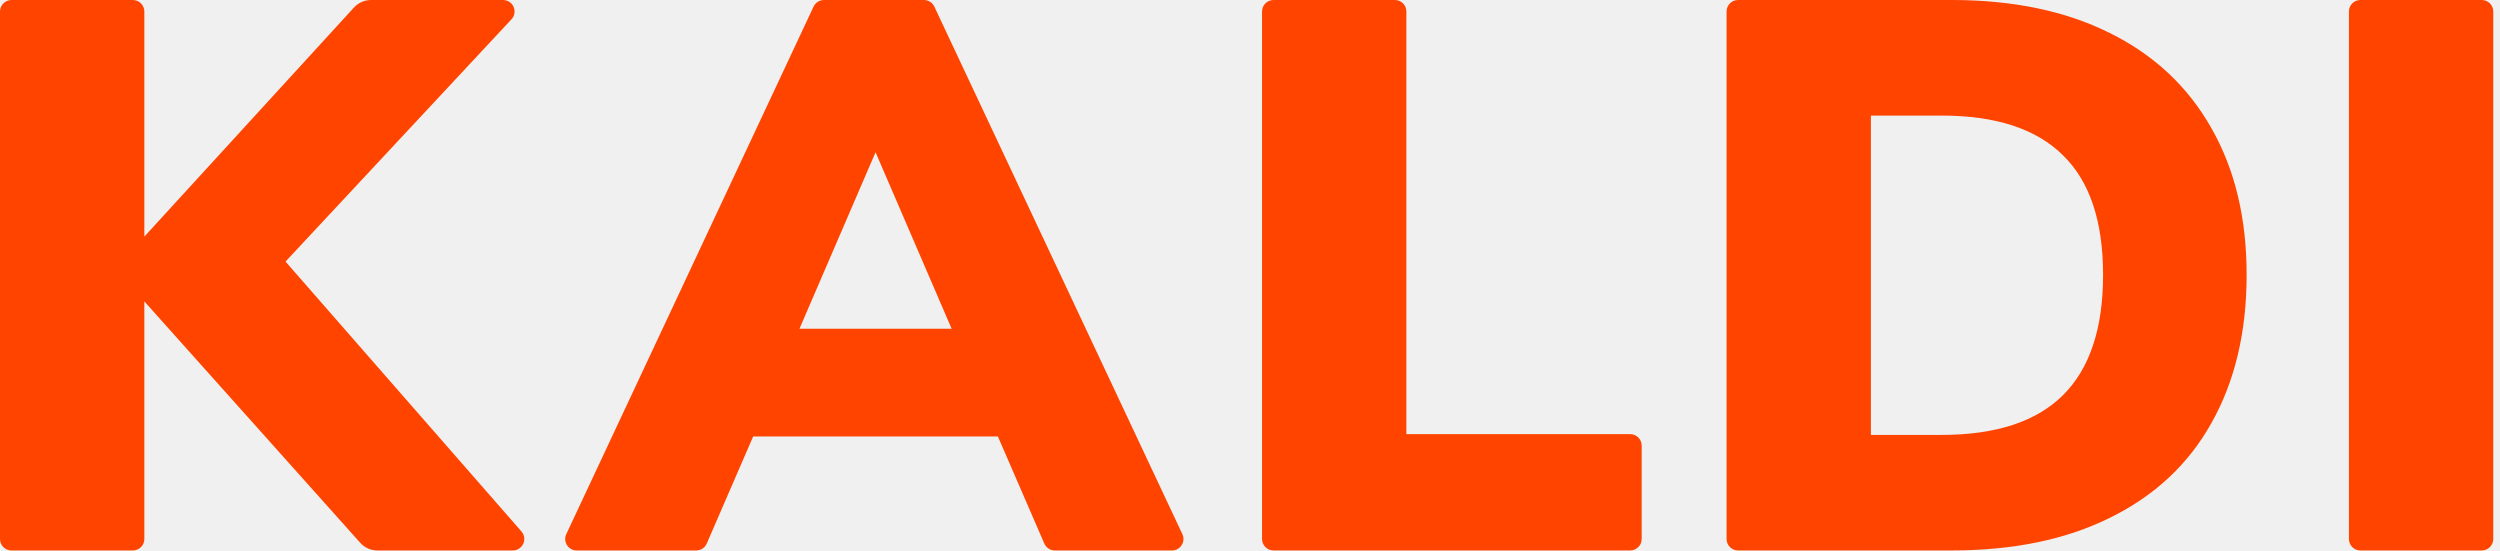
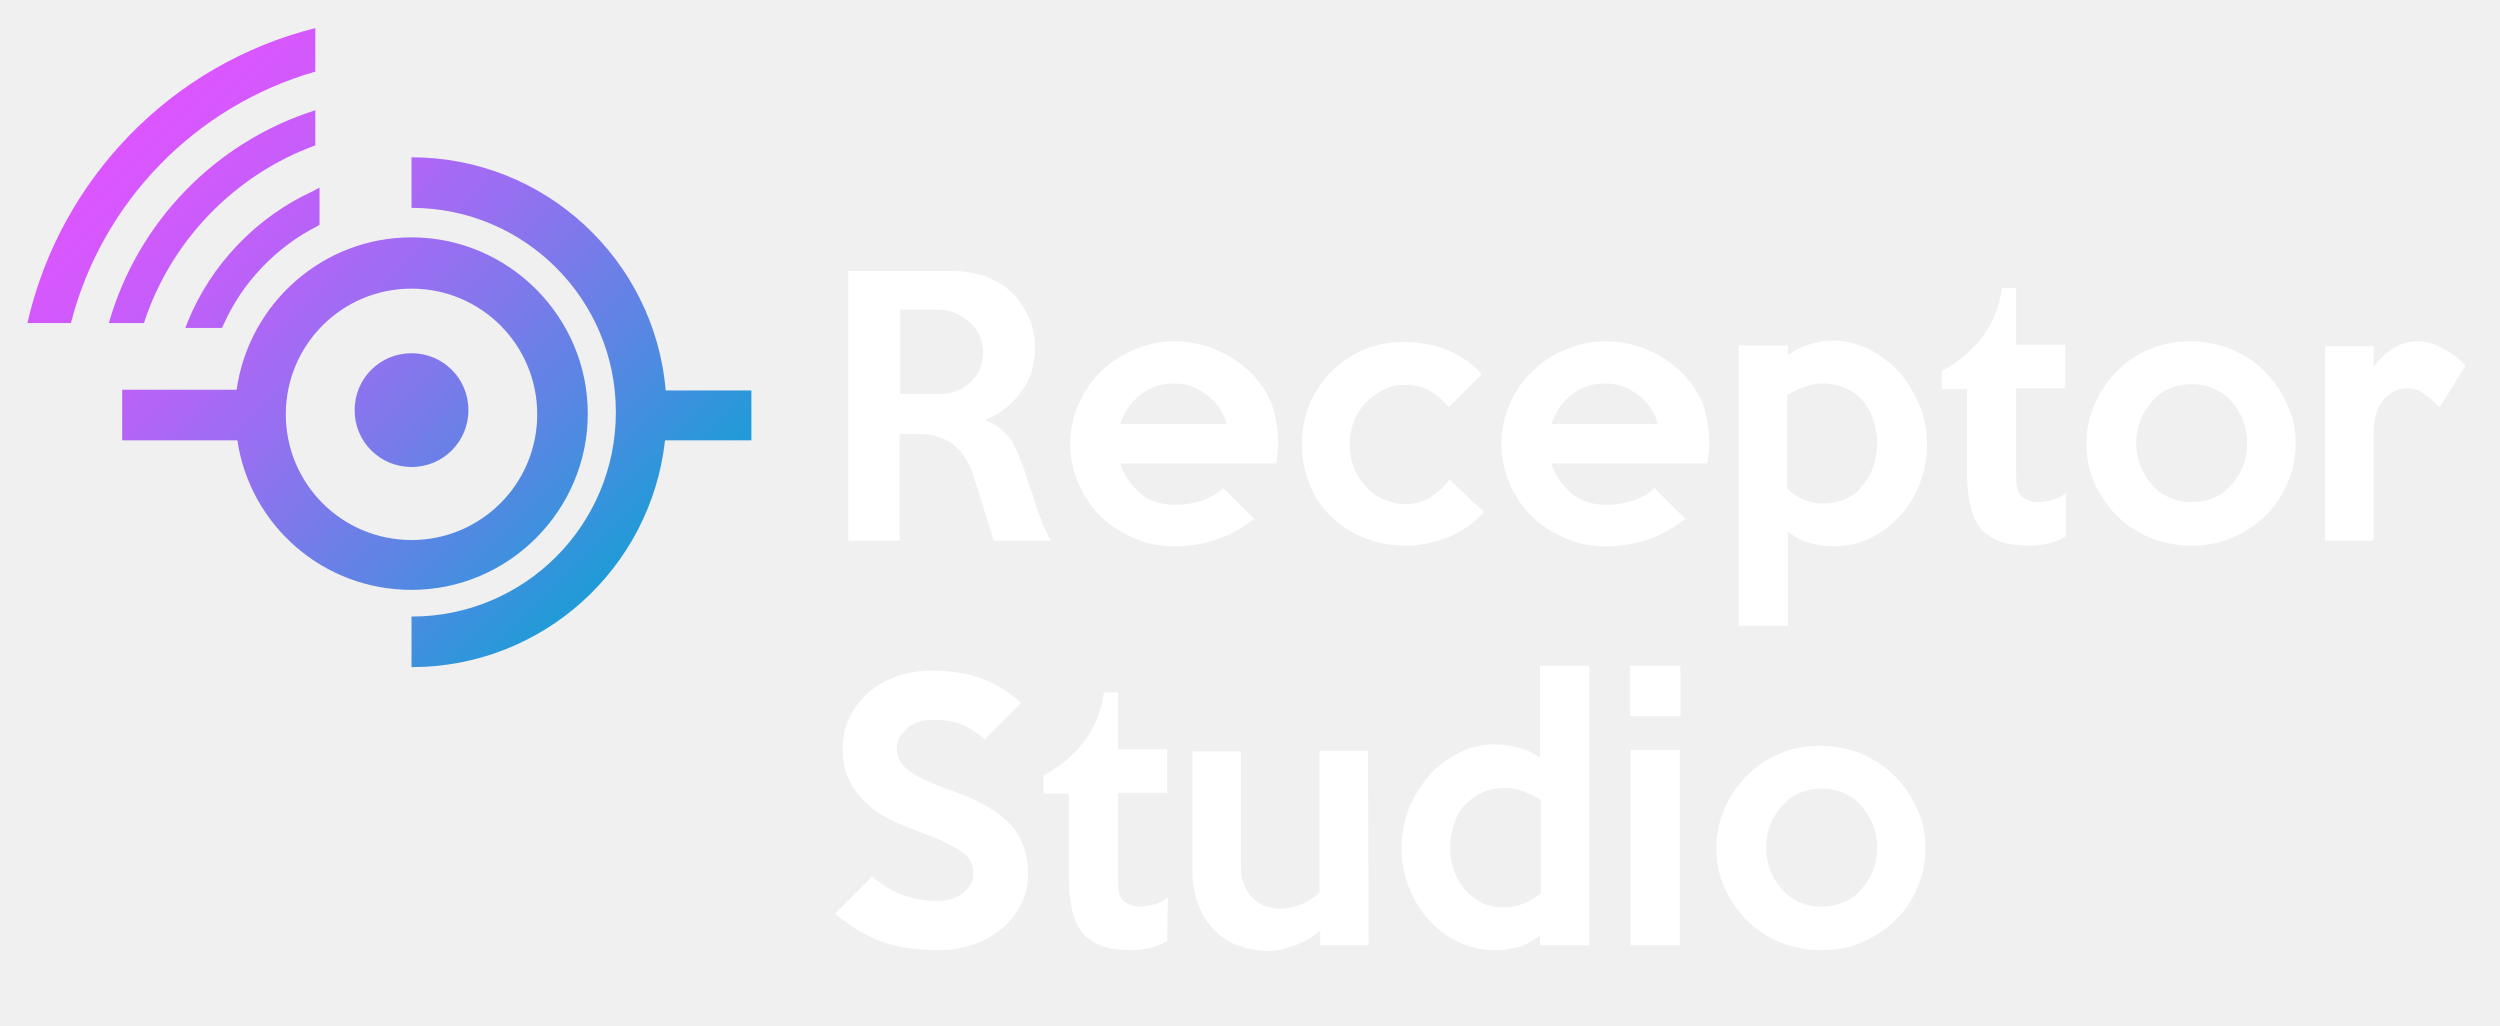
- <svg xmlns="http://www.w3.org/2000/svg" xmlns:xlink="http://www.w3.org/1999/xlink" viewBox="0 0 109 24">
-   <g transform="translate(-1470)">
-     <g style="mix-blend-mode:normal" transform="translate(1470)" fill="#f40">
-       <use xlink:href="#b" style="mix-blend-mode:normal" />
-       <use xlink:href="#c" style="mix-blend-mode:normal" />
-       <use xlink:href="#d" style="mix-blend-mode:normal" />
-       <use xlink:href="#e" style="mix-blend-mode:normal" />
-       <use xlink:href="#f" style="mix-blend-mode:normal" />
-     </g>
+ <svg xmlns="http://www.w3.org/2000/svg" version="1.1" id="Layer_1" x="0px" y="0px" viewBox="0 0 356 146" style="enable-background:new 0 0 356 146;" xml:space="preserve">
+   <style type="text/css">
+ 	.st0{fill:#FFFFFF;}
+ 	.st1{fill:url(#SVGID_1_);}
+ </style>
+   <g>
+     <path class="st0" d="M149.7,77h-8.2l-2.7-8.7c-0.3-1-0.6-1.8-1.1-2.6c-0.4-0.8-0.9-1.5-1.6-2.1c-0.6-0.6-1.4-1-2.2-1.3   s-1.8-0.5-3-0.5h-2.8V77h-7.3V38.6h15.1c1.6,0,3.1,0.3,4.6,0.8c1.4,0.6,2.6,1.3,3.6,2.3s1.8,2.2,2.4,3.5c0.6,1.3,0.9,2.8,0.9,4.4   c0,1.1-0.2,2.2-0.5,3.3s-0.8,2-1.5,2.9c-0.6,0.9-1.4,1.7-2.3,2.4c-0.9,0.7-1.8,1.2-2.9,1.6c1.2,0.4,2.2,1.1,3,1.9   c0.8,0.8,1.4,1.9,1.8,3c0.4,1.1,0.9,2.2,1.2,3.3c0.4,1.1,0.9,2.5,1.4,4.2c0.4,1.1,0.7,2,1,2.7C149,75.8,149.3,76.4,149.7,77z    M140,50.2c0-0.9-0.2-1.7-0.5-2.4s-0.8-1.4-1.4-1.9c-0.6-0.5-1.3-1-2-1.3c-0.8-0.3-1.6-0.5-2.5-0.5h-5.4v12h5.4   c0.9,0,1.7-0.1,2.5-0.4c0.8-0.3,1.5-0.7,2-1.2c0.6-0.5,1-1.1,1.4-1.8C139.8,51.9,140,51.1,140,50.2z" />
+     <path class="st0" d="M182,63.1c0,0.4,0,0.9-0.1,1.4c0,0.5-0.1,1-0.2,1.5h-22.2c0.5,1.6,1.5,3,2.8,4.2c1.3,1.1,3,1.7,5.1,1.7   c1.2,0,2.5-0.2,3.7-0.6s2.3-1,3.1-1.8l4.4,4.4c-1.9,1.4-3.8,2.5-5.6,3c-1.8,0.6-3.8,0.9-5.8,0.9c-2.1,0-4-0.4-5.8-1.2   c-1.8-0.8-3.4-1.8-4.7-3.1c-1.3-1.3-2.4-2.9-3.1-4.6c-0.8-1.8-1.2-3.7-1.2-5.7s0.4-3.9,1.2-5.7s1.8-3.3,3.2-4.6   c1.3-1.3,2.9-2.4,4.7-3.1c1.8-0.8,3.7-1.2,5.8-1.2c2,0,3.8,0.4,5.6,1.1c1.8,0.7,3.4,1.7,4.8,3c1.4,1.3,2.5,2.8,3.3,4.6   C181.6,59,182,60.9,182,63.1z M174.7,60.4c-0.5-1.8-1.5-3.2-2.9-4.2c-1.4-1.1-3-1.6-4.7-1.6s-3.3,0.5-4.7,1.6s-2.3,2.5-2.9,4.2   H174.7z" />
+     <path class="st0" d="M211.3,72.9c-1.4,1.6-3.1,2.8-5.1,3.6c-2,0.8-4,1.2-6.2,1.2c-2,0-3.9-0.4-5.7-1.1s-3.3-1.7-4.7-3   s-2.4-2.8-3.1-4.6c-0.8-1.8-1.1-3.7-1.1-5.8c0-2,0.4-4,1.1-5.7c0.8-1.8,1.8-3.3,3.1-4.6s2.8-2.3,4.6-3.1s3.7-1.1,5.8-1.1   s4.1,0.4,6,1.1c1.9,0.8,3.6,1.9,5,3.5l-4.7,4.7c-0.7-0.9-1.6-1.7-2.6-2.3s-2.2-0.9-3.7-0.9c-1.1,0-2.1,0.2-3,0.7s-1.8,1.1-2.5,1.8   c-0.7,0.8-1.3,1.6-1.7,2.7c-0.4,1-0.6,2.1-0.6,3.3c0,1.2,0.2,2.2,0.6,3.3c0.4,1,1,1.9,1.7,2.7c0.7,0.8,1.5,1.4,2.5,1.8s2,0.7,3,0.7   c1.4,0,2.6-0.3,3.7-1c1.1-0.7,2-1.5,2.7-2.5L211.3,72.9z" />
+     <path class="st0" d="M243.4,63.1c0,0.4,0,0.9-0.1,1.4c0,0.5-0.1,1-0.2,1.5h-22.2c0.5,1.6,1.5,3,2.8,4.2c1.3,1.1,3,1.7,5.1,1.7   c1.2,0,2.5-0.2,3.7-0.6s2.3-1,3.1-1.8l4.4,4.4c-1.9,1.4-3.8,2.5-5.6,3c-1.8,0.6-3.8,0.9-5.8,0.9c-2.1,0-4-0.4-5.8-1.2   c-1.8-0.8-3.4-1.8-4.7-3.1c-1.3-1.3-2.4-2.9-3.1-4.6c-0.8-1.8-1.2-3.7-1.2-5.7s0.4-3.9,1.2-5.7s1.8-3.3,3.2-4.6   c1.3-1.3,2.9-2.4,4.7-3.1c1.8-0.8,3.7-1.2,5.8-1.2c2,0,3.8,0.4,5.6,1.1c1.8,0.7,3.4,1.7,4.8,3c1.4,1.3,2.5,2.8,3.3,4.6   C243,59,243.4,60.9,243.4,63.1z M236.1,60.4c-0.5-1.8-1.5-3.2-2.9-4.2c-1.4-1.1-3-1.6-4.7-1.6s-3.3,0.5-4.7,1.6s-2.3,2.5-2.9,4.2   H236.1z" />
+     <path class="st0" d="M274.4,63.2c0,2-0.3,3.8-1,5.6s-1.6,3.3-2.8,4.6c-1.2,1.3-2.6,2.4-4.2,3.2c-1.6,0.8-3.4,1.2-5.4,1.2   c-1.2,0-2.4-0.2-3.4-0.5c-1.1-0.3-2.1-0.9-3-1.6v13.4h-7V49.2h7v1.4c0.8-0.6,1.8-1.2,2.9-1.5c1.1-0.4,2.3-0.6,3.5-0.6   c1.7,0,3.3,0.4,4.9,1.1c1.6,0.8,3,1.8,4.3,3.1c1.2,1.3,2.2,2.9,3,4.7C274,59.2,274.4,61.1,274.4,63.2z M267.3,63.2   c0-1.3-0.2-2.5-0.6-3.6s-0.9-2-1.6-2.7c-0.7-0.8-1.5-1.3-2.5-1.7c-0.9-0.4-2-0.6-3.2-0.6c-0.7,0-1.6,0.2-2.5,0.5s-1.7,0.7-2.4,1.2   v13.3c1.5,1.4,3.2,2.1,5.1,2.1c1.1,0,2.1-0.2,3.1-0.6c0.9-0.4,1.8-1,2.4-1.8c0.7-0.8,1.2-1.6,1.6-2.7   C267.1,65.6,267.3,64.4,267.3,63.2z" />
+     <path class="st0" d="M294.1,76.4c-0.7,0.4-1.5,0.8-2.4,1s-1.9,0.3-2.8,0.3c-1.6,0-3-0.2-4.1-0.6s-2-1-2.7-1.8s-1.2-1.9-1.5-3.2   c-0.3-1.3-0.5-2.8-0.5-4.5V55.4h-3.6v-2.6c2.2-1.1,4.1-2.7,5.7-4.7c1.5-2,2.5-4.3,2.9-7.1h2v8.1h7v6.2h-7V68c0,1.4,0.3,2.3,0.9,2.8   c0.6,0.4,1.3,0.7,2.2,0.7c0.5,0,1.2-0.1,2-0.3s1.4-0.5,2-1v6.2H294.1z" />
+     <path class="st0" d="M326.9,63.1c0,2.1-0.4,4-1.2,5.8c-0.8,1.8-1.8,3.3-3.2,4.6c-1.3,1.3-2.9,2.3-4.7,3.1c-1.8,0.8-3.7,1.1-5.8,1.1   c-2,0-4-0.4-5.8-1.1c-1.8-0.8-3.4-1.8-4.7-3.1c-1.3-1.3-2.4-2.9-3.2-4.6c-0.8-1.8-1.2-3.7-1.2-5.7c0-2,0.4-3.9,1.2-5.7   c0.8-1.8,1.8-3.3,3.2-4.7c1.3-1.3,2.9-2.4,4.7-3.1c1.8-0.8,3.7-1.1,5.7-1.1s4,0.4,5.8,1.1c1.8,0.8,3.4,1.8,4.7,3.1   c1.3,1.3,2.4,2.8,3.2,4.6C326.5,59.2,326.9,61.1,326.9,63.1z M320,63.1c0-1.2-0.2-2.3-0.6-3.3s-1-1.9-1.7-2.7s-1.6-1.4-2.5-1.8   c-1-0.4-2-0.6-3.1-0.6s-2.1,0.2-3.1,0.6c-1,0.4-1.8,1-2.5,1.8s-1.3,1.7-1.7,2.7c-0.4,1-0.6,2.1-0.6,3.3c0,1.2,0.2,2.3,0.6,3.3   s1,1.9,1.7,2.7c0.7,0.8,1.6,1.4,2.5,1.8c1,0.4,2,0.6,3.1,0.6s2.1-0.2,3.1-0.6s1.8-1,2.5-1.8s1.3-1.7,1.7-2.7   C319.8,65.4,320,64.3,320,63.1z" />
+     <path class="st0" d="M351.1,52.1l-3.7,5.9c-0.7-0.7-1.4-1.4-2.2-1.9c-0.8-0.6-1.6-0.8-2.5-0.8c-0.4,0-0.9,0.1-1.5,0.3   c-0.5,0.2-1,0.6-1.5,1c-0.5,0.5-0.9,1.1-1.2,1.9c-0.3,0.8-0.5,1.8-0.5,2.9V77h-6.9V49.3h6.9v3c0.8-1.2,1.8-2.1,2.8-2.7   c1-0.6,2.1-1,3.4-1c1.2,0,2.4,0.3,3.6,1C349,50.2,350.1,51,351.1,52.1z" />
+     <path class="st0" d="M146.4,124.5c0,1.4-0.3,2.8-0.9,4.1c-0.6,1.3-1.5,2.4-2.6,3.4s-2.4,1.8-4,2.4s-3.2,0.9-5.1,0.9   c-1.7,0-3.2-0.1-4.5-0.3s-2.6-0.5-3.7-0.9c-1.2-0.4-2.3-1-3.4-1.6c-1.1-0.7-2.2-1.5-3.3-2.4l5.3-5.3c1.5,1.3,3,2.2,4.5,2.7   c1.5,0.5,3.1,0.8,4.8,0.8c0.7,0,1.4-0.1,2-0.3s1.2-0.5,1.6-0.8c0.5-0.4,0.8-0.8,1.1-1.2c0.3-0.5,0.4-1,0.4-1.6s-0.1-1.1-0.3-1.6   s-0.6-0.9-1.2-1.4c-0.6-0.4-1.4-0.9-2.4-1.4s-2.3-1-3.9-1.6c-1.4-0.5-2.8-1.1-4.1-1.7c-1.3-0.7-2.4-1.4-3.4-2.4   c-1-0.9-1.8-2-2.4-3.3c-0.6-1.2-0.9-2.7-0.9-4.4c0-1.6,0.3-3.1,1-4.5s1.6-2.5,2.7-3.5s2.5-1.7,4-2.3c1.5-0.5,3.2-0.8,4.9-0.8   c2.9,0,5.4,0.4,7.4,1.2c2,0.8,3.8,1.9,5.4,3.4l-5.2,5.2c-1-0.9-2-1.6-3.2-2.1s-2.6-0.7-4.2-0.7c-0.7,0-1.4,0.1-2,0.3   s-1.2,0.5-1.6,0.9c-0.4,0.4-0.8,0.8-1.1,1.3s-0.4,1-0.4,1.6s0.1,1.2,0.4,1.7s0.7,1,1.3,1.4c0.6,0.5,1.4,0.9,2.4,1.4s2.3,1,3.8,1.5   c1.9,0.7,3.6,1.4,4.9,2.2c1.4,0.8,2.5,1.7,3.4,2.6c0.9,1,1.5,2.1,1.9,3.3C146.2,121.7,146.4,123,146.4,124.5z" />
+     <path class="st0" d="M166.2,134c-0.7,0.4-1.5,0.8-2.4,1s-1.9,0.3-2.8,0.3c-1.6,0-3-0.2-4.1-0.6c-1.1-0.4-2-1-2.7-1.8   s-1.2-1.9-1.5-3.2s-0.5-2.8-0.5-4.5V113h-3.6v-2.6c2.2-1.1,4.1-2.7,5.7-4.7c1.5-2,2.5-4.3,2.9-7.1h2v8.1h7v6.2h-7v12.7   c0,1.4,0.3,2.3,0.9,2.8c0.6,0.4,1.3,0.7,2.2,0.7c0.5,0,1.2-0.1,2-0.3s1.4-0.5,2-1L166.2,134L166.2,134z" />
+     <path class="st0" d="M194.9,134.6H188v-2.1c-0.4,0.4-1,0.8-1.6,1.2c-0.6,0.3-1.2,0.6-1.9,0.9c-0.7,0.2-1.3,0.4-2,0.6   c-0.7,0.1-1.3,0.2-1.9,0.2c-1.4,0-2.8-0.2-4.1-0.7c-1.3-0.4-2.4-1.1-3.4-2.1c-1-0.9-1.8-2.1-2.4-3.6c-0.6-1.5-0.9-3.2-0.9-5.2V107   h6.9v16.5c0,1,0.2,1.9,0.5,2.6s0.7,1.4,1.2,1.8c0.5,0.5,1.1,0.9,1.7,1.1c0.7,0.2,1.3,0.4,2,0.4c2.2,0,4.2-0.8,5.8-2.3v-20.2h6.9   L194.9,134.6L194.9,134.6z" />
+     <path class="st0" d="M226.3,134.6h-7v-1.4c-0.9,0.7-1.9,1.3-2.9,1.6s-2.2,0.5-3.4,0.5c-2,0-3.7-0.4-5.4-1.2c-1.6-0.8-3-1.8-4.2-3.2   c-1.2-1.3-2.1-2.9-2.8-4.6c-0.7-1.8-1-3.6-1-5.6c0-2.1,0.4-4,1.1-5.8c0.8-1.8,1.8-3.3,3-4.7c1.2-1.3,2.7-2.3,4.3-3.1   s3.2-1.1,4.9-1.1c1.2,0,2.3,0.2,3.5,0.5c1.1,0.3,2.1,0.8,2.9,1.4V94.8h7L226.3,134.6L226.3,134.6z M219.4,127.2v-13.3   c-0.6-0.4-1.4-0.8-2.4-1.2c-1-0.3-1.8-0.5-2.6-0.5c-1.2,0-2.2,0.2-3.2,0.6c-0.9,0.4-1.8,1-2.5,1.7s-1.3,1.7-1.6,2.7   c-0.4,1.1-0.6,2.2-0.6,3.5c0,1.2,0.2,2.4,0.6,3.4c0.4,1,0.9,1.9,1.6,2.7c0.7,0.8,1.5,1.3,2.4,1.8c0.9,0.4,2,0.6,3.1,0.6   C216.1,129.2,217.8,128.5,219.4,127.2z" />
+     <path class="st0" d="M239.3,102h-7.2v-7.2h7.2V102z M239.2,134.6h-7v-27.8h7V134.6z" />
+     <path class="st0" d="M274.2,120.7c0,2.1-0.4,4-1.2,5.8c-0.8,1.8-1.8,3.3-3.2,4.6c-1.3,1.3-2.9,2.3-4.7,3.1   c-1.8,0.8-3.7,1.1-5.8,1.1c-2,0-4-0.4-5.8-1.1c-1.8-0.8-3.4-1.8-4.7-3.1s-2.4-2.9-3.2-4.6c-0.8-1.8-1.2-3.7-1.2-5.7   s0.4-3.9,1.2-5.7c0.8-1.8,1.8-3.3,3.2-4.7c1.3-1.3,2.9-2.4,4.7-3.1c1.8-0.8,3.7-1.1,5.7-1.1s4,0.4,5.8,1.1c1.8,0.8,3.4,1.8,4.7,3.1   c1.3,1.3,2.4,2.8,3.2,4.6C273.8,116.8,274.2,118.7,274.2,120.7z M267.3,120.7c0-1.2-0.2-2.3-0.6-3.3s-1-1.9-1.7-2.7   c-0.7-0.8-1.6-1.4-2.5-1.8s-2-0.6-3.1-0.6s-2.1,0.2-3.1,0.6s-1.8,1-2.5,1.8s-1.3,1.7-1.7,2.7s-0.6,2.1-0.6,3.3   c0,1.2,0.2,2.3,0.6,3.3c0.4,1,1,1.9,1.7,2.7c0.7,0.8,1.6,1.4,2.5,1.8c1,0.4,2,0.6,3.1,0.6s2.1-0.2,3.1-0.6c1-0.4,1.8-1,2.5-1.8   s1.3-1.7,1.7-2.7S267.3,121.9,267.3,120.7z" />
  </g>
-   <defs>
-     <path id="b" d="M22.735 23.171c.283.323.053.829-.376.829h-5.907c-.285 0-.556-.121-.745-.333l-9.414-10.526v10.36c0 .276-.224.5-.5.5h-5.293c-.276 0-.5-.224-.5-.5v-23c0-.276.224-.5.5-.5h5.293c.276 0 .5.224.5.5v9.815l9.141-9.99c.19-.207.457-.325.738-.325h5.762c.437 0 .664.521.366.841l-9.851 10.563 10.287 11.767z" />
-     <path id="c" d="M45.991 24c-.199 0-.38-.118-.459-.301l-2.024-4.669h-10.67l-2.024 4.669c-.079.183-.259.301-.459.301h-5.212c-.366 0-.608-.381-.453-.712l10.782-23c.082-.176.259-.288.453-.288h4.358c.194 0 .37.112.453.287l10.815 23c.156.332-.086.713-.452.713h-5.108zm-11.135-9.668h6.635l-3.317-7.694-3.317 7.694z" />
-     <path id="d" d="M55.525 24c-.276 0-.5-.224-.5-.5v-23c0-.276.224-.5.5-.5h5.293c.276 0 .5.224.5.5v18.428h9.759c.276 0 .5.224.5.5v4.072c0 .276-.224.5-.5.5h-15.552z" />
-     <path id="e" d="M75.279.5c0-.276.224-.5.5-.5h9.315c2.667 0 4.959.477 6.874 1.43 1.938.953 3.42 2.338 4.446 4.153 1.026 1.793 1.539 3.926 1.539 6.4 0 2.496-.513 4.652-1.539 6.468-1.003 1.793-2.474 3.166-4.412 4.119-1.915.953-4.218 1.43-6.908 1.43h-9.315c-.276 0-.5-.224-.5-.5v-23zm9.37 18.462c2.371 0 4.138-.579 5.301-1.736 1.163-1.157 1.744-2.905 1.744-5.242 0-2.338-.581-4.074-1.744-5.209-1.163-1.157-2.93-1.736-5.301-1.736h-3.078v13.923h3.078z" />
-     <path id="f" d="M102.913 24c-.276 0-.5-.224-.5-.5v-23c0-.276.224-.5.5-.5h5.293c.276 0 .5.224.5.5v23c0 .276-.224.5-.5.5h-5.293z" />
-   </defs>
+   <linearGradient id="SVGID_1_" gradientUnits="userSpaceOnUse" x1="20.372" y1="130.678" x2="86.375" y2="64.675" gradientTransform="matrix(1 0 0 -1 0 148)">
+     <stop offset="0" style="stop-color:#DC55FF" />
+     <stop offset="0.106" style="stop-color:#D359FD" />
+     <stop offset="0.282" style="stop-color:#B962F8" />
+     <stop offset="0.506" style="stop-color:#9072EF" />
+     <stop offset="0.767" style="stop-color:#5787E3" />
+     <stop offset="1" style="stop-color:#1E9CD7" />
+   </linearGradient>
+   <path class="st1" d="M58.6,33.8c-12.7,0-23.2,9.5-24.9,21.7H17.4v7.2h16.4C35.6,74.8,46,84,58.6,84c13.8,0,25.1-11.3,25.1-25.1  S72.4,33.8,58.6,33.8z M58.6,76.9c-9.9,0-17.9-8-17.9-17.9s8-17.9,17.9-17.9s17.9,8,17.9,17.9S68.5,76.9,58.6,76.9z M107,55.6H94.8  C93.2,37,77.6,22.4,58.6,22.4l0,0v7.2l0,0c16.1,0,29.1,13,29.1,29.1s-13,29.1-29.1,29.1l0,0V95l0,0c18.7,0,34.1-14.1,36.1-32.3H107  V55.6z M58.6,50.3c4.5,0,8.1,3.6,8.1,8.1s-3.6,8.1-8.1,8.1s-8.1-3.6-8.1-8.1S54.1,50.3,58.6,50.3z M3.9,46c4.7-20.6,20.6-36.9,41-42  v6.2C27.8,15.1,14.5,28.8,10.1,46H3.9z M15.5,46c4.1-14.4,15.2-25.8,29.4-30.3v5C33.4,24.9,24.3,34.3,20.5,46H15.5z M45.5,26.7V32  l-0.3,0.2c-5.9,3-10.7,8-13.4,14.1l-0.2,0.4h-5.2l0.3-0.8c3.3-8.2,9.8-15,17.9-18.7L45.5,26.7z" />
</svg>
